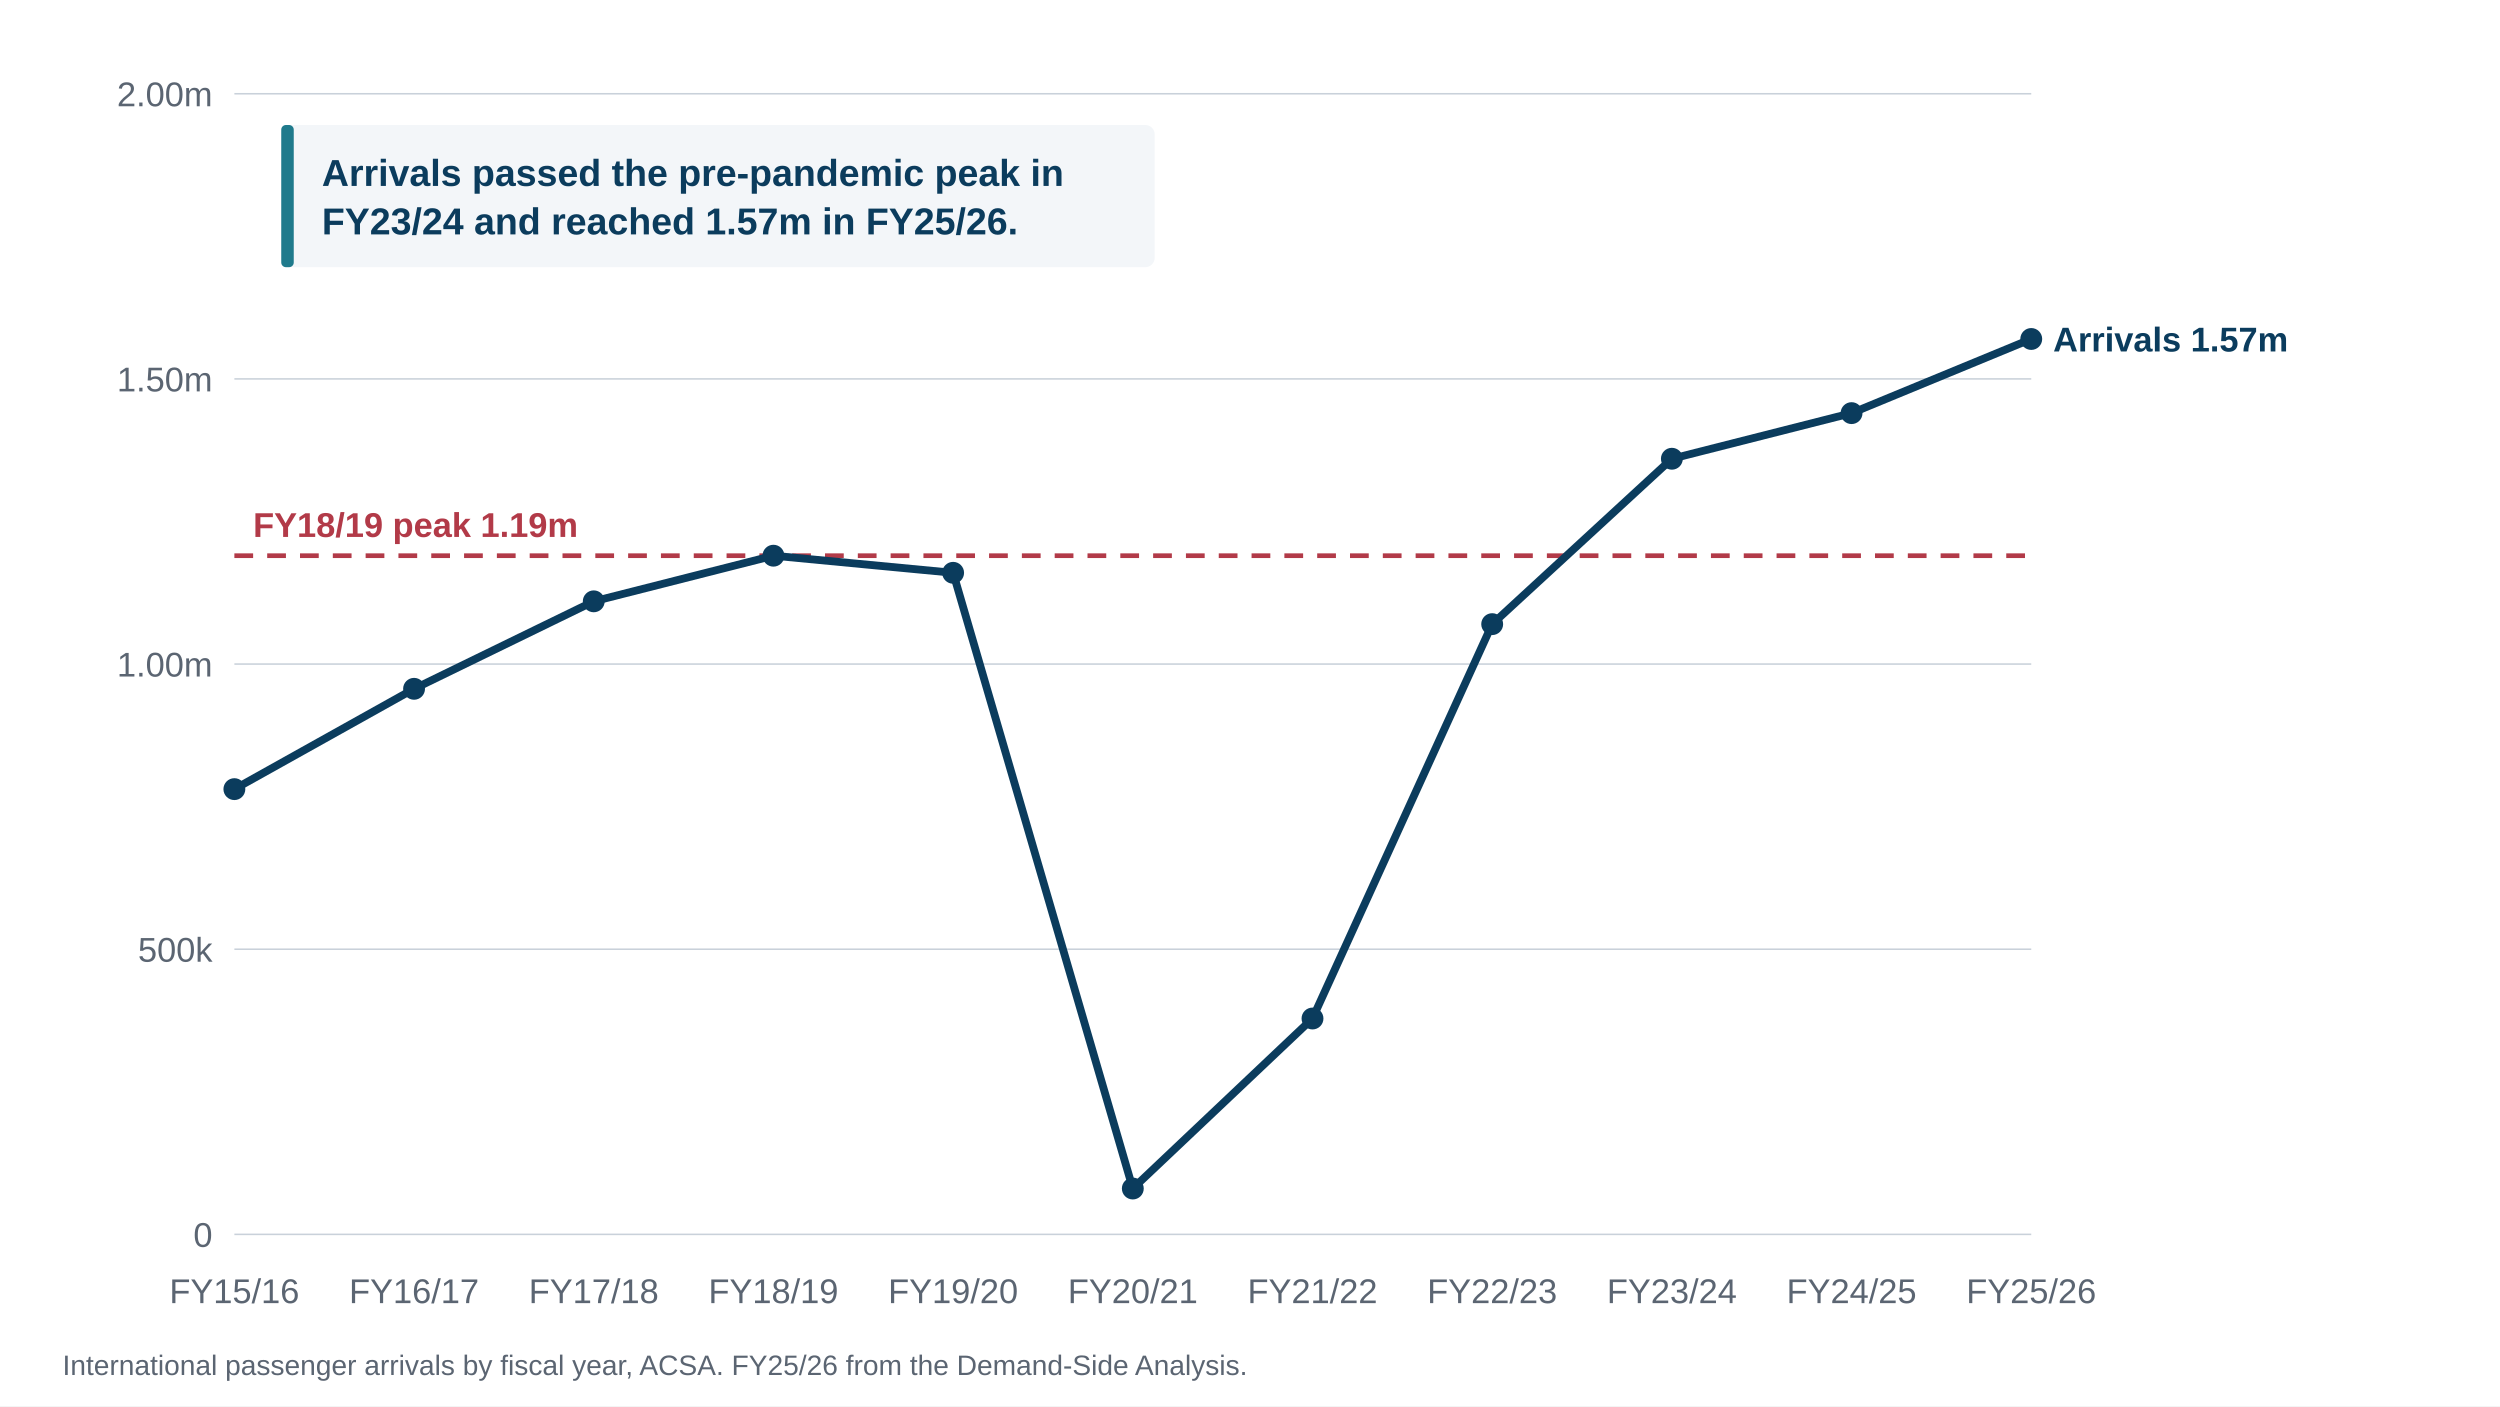
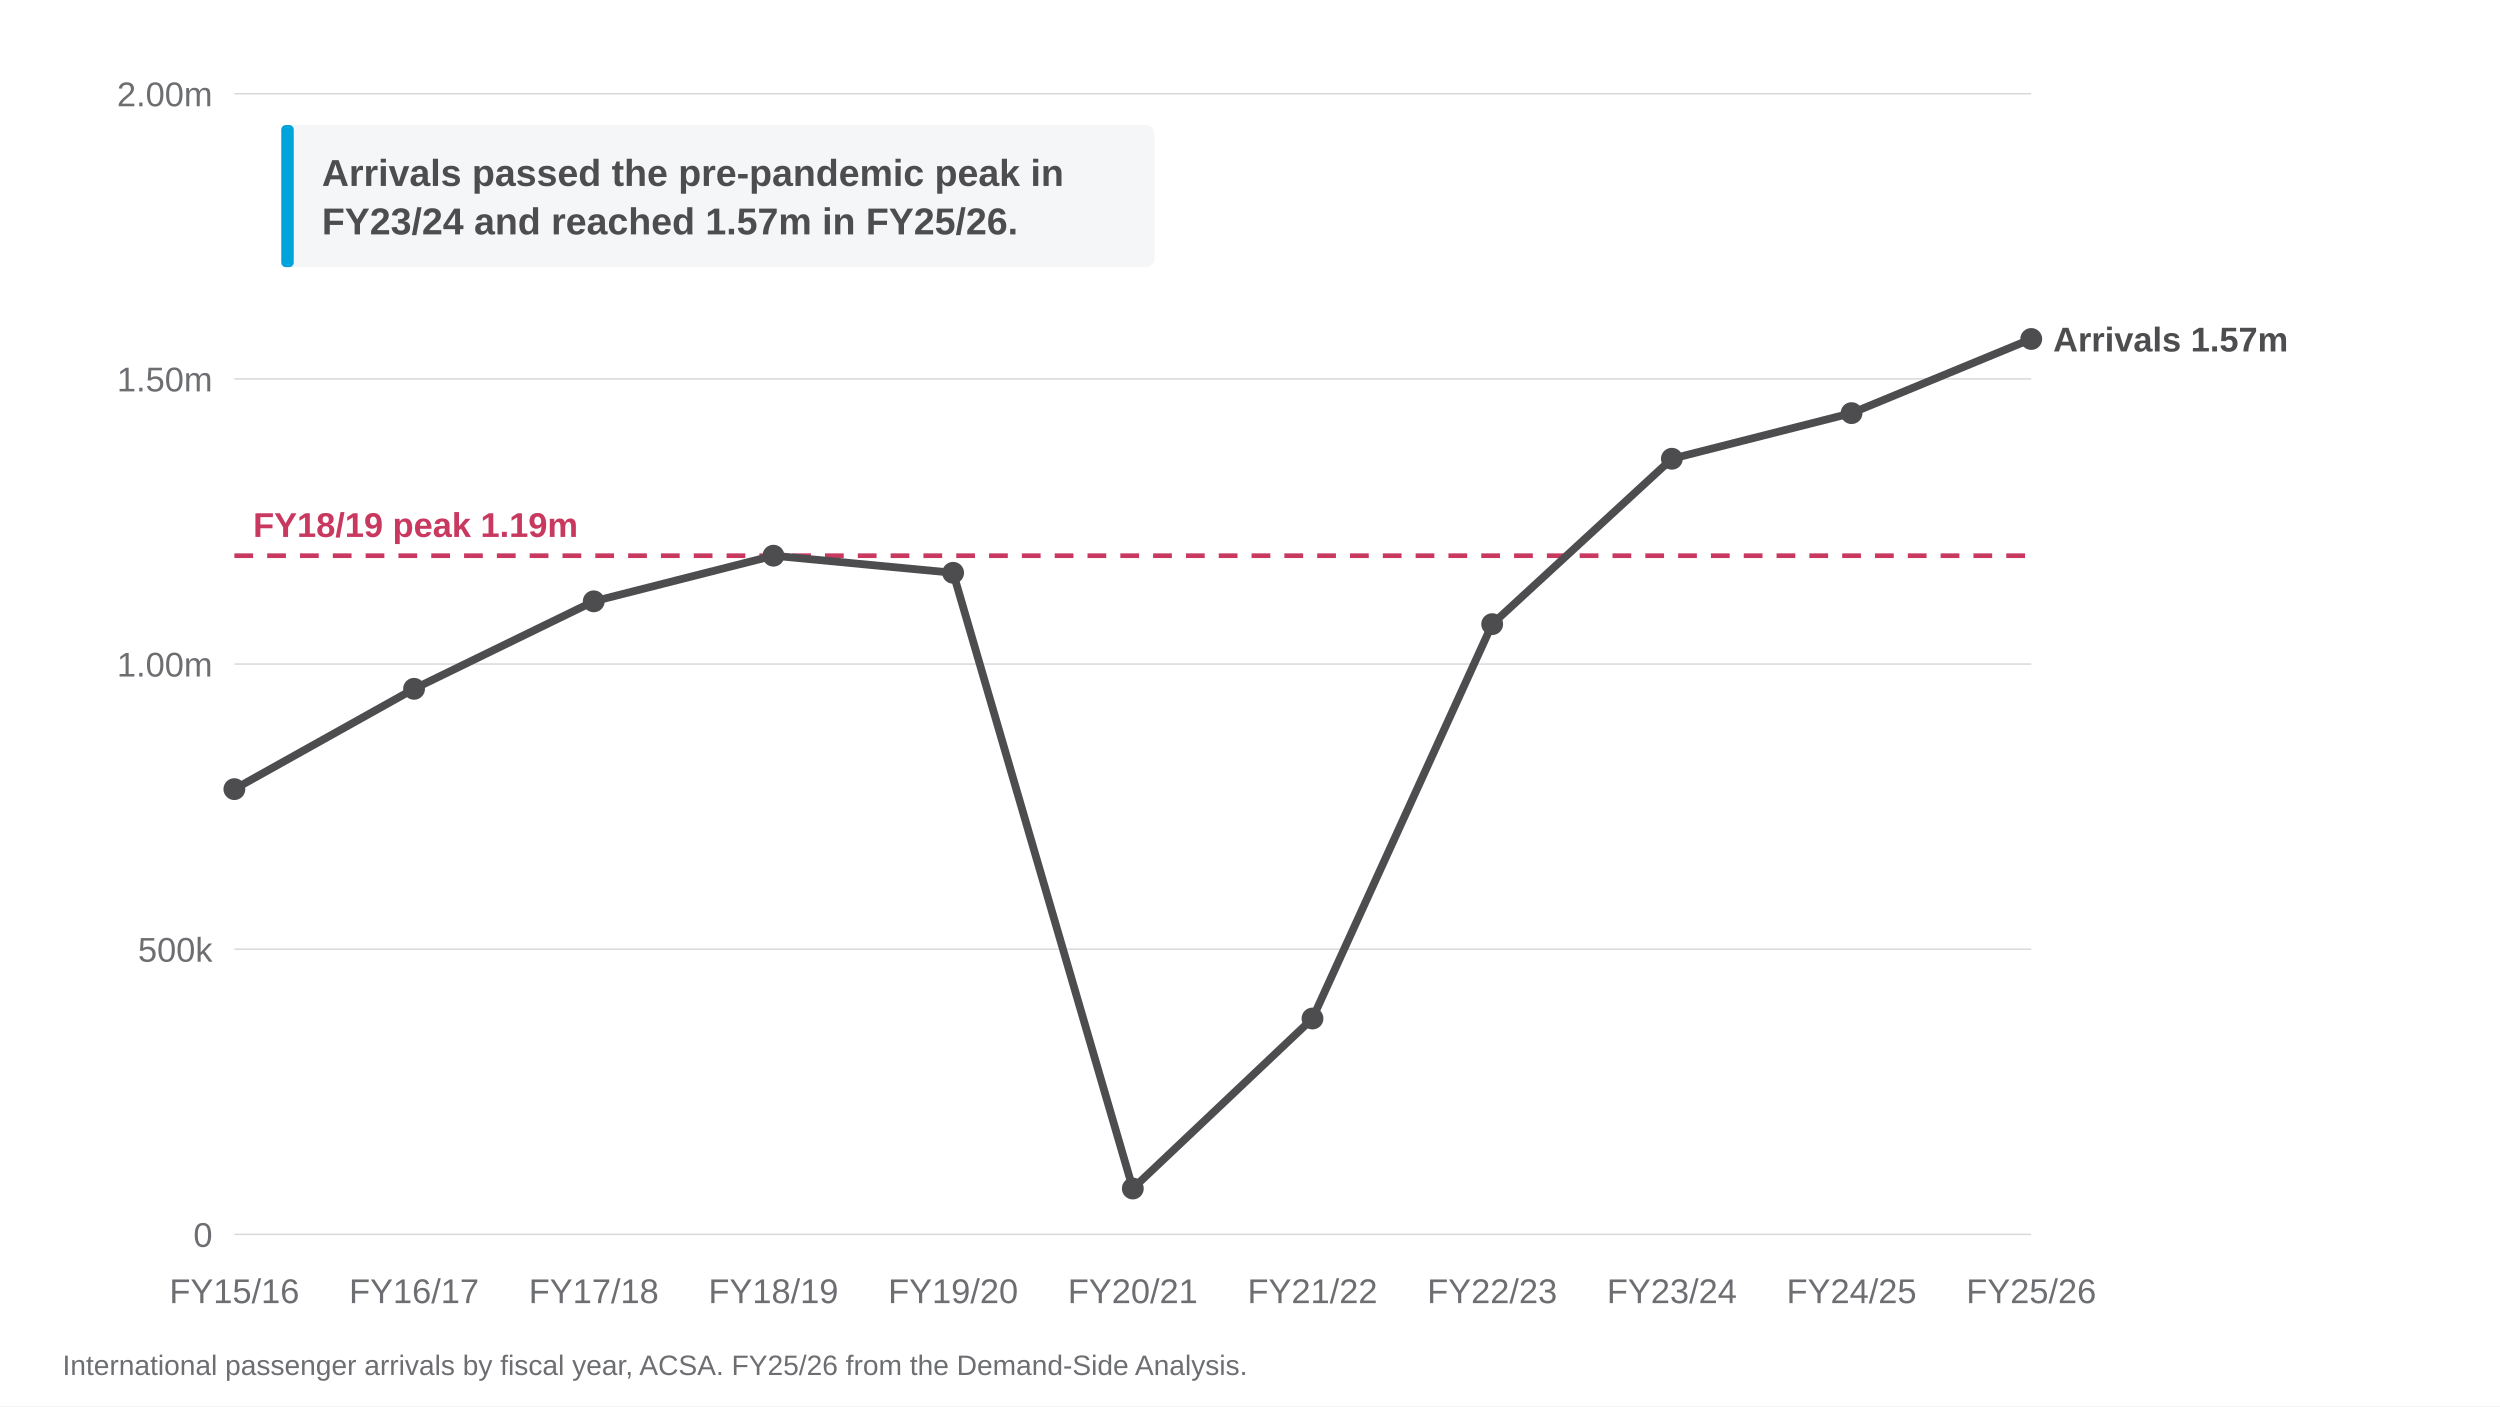
- <svg xmlns="http://www.w3.org/2000/svg" viewBox="0 0 1600 900" width="1600" height="900" font-family="Raleway, Arial, sans-serif">
+ <svg xmlns="http://www.w3.org/2000/svg" viewBox="0 0 1600 900" width="1600" height="900" font-family="Arial, Helvetica, sans-serif">
  <rect width="1600" height="900" fill="#ffffff" />
-   <line x1="150" y1="790" x2="1300" y2="790" stroke="#C9D1DA" stroke-width="1" />
-   <text x="136" y="798" text-anchor="end" font-size="22" fill="#5B6572">0</text>
-   <line x1="150" y1="607.5" x2="1300" y2="607.5" stroke="#C9D1DA" stroke-width="1" />
-   <text x="136" y="615.5" text-anchor="end" font-size="22" fill="#5B6572">500k</text>
-   <line x1="150" y1="425" x2="1300" y2="425" stroke="#C9D1DA" stroke-width="1" />
-   <text x="136" y="433" text-anchor="end" font-size="22" fill="#5B6572">1.00m</text>
-   <line x1="150" y1="242.5" x2="1300" y2="242.5" stroke="#C9D1DA" stroke-width="1" />
-   <text x="136" y="250.5" text-anchor="end" font-size="22" fill="#5B6572">1.50m</text>
-   <line x1="150" y1="60" x2="1300" y2="60" stroke="#C9D1DA" stroke-width="1" />
-   <text x="136" y="68" text-anchor="end" font-size="22" fill="#5B6572">2.00m</text>
-   <text x="150" y="834" text-anchor="middle" font-size="22" fill="#5B6572">FY15/16</text>
-   <text x="265" y="834" text-anchor="middle" font-size="22" fill="#5B6572">FY16/17</text>
-   <text x="380" y="834" text-anchor="middle" font-size="22" fill="#5B6572">FY17/18</text>
-   <text x="495" y="834" text-anchor="middle" font-size="22" fill="#5B6572">FY18/19</text>
-   <text x="610" y="834" text-anchor="middle" font-size="22" fill="#5B6572">FY19/20</text>
-   <text x="725" y="834" text-anchor="middle" font-size="22" fill="#5B6572">FY20/21</text>
-   <text x="840" y="834" text-anchor="middle" font-size="22" fill="#5B6572">FY21/22</text>
-   <text x="955" y="834" text-anchor="middle" font-size="22" fill="#5B6572">FY22/23</text>
-   <text x="1070" y="834" text-anchor="middle" font-size="22" fill="#5B6572">FY23/24</text>
-   <text x="1185" y="834" text-anchor="middle" font-size="22" fill="#5B6572">FY24/25</text>
-   <text x="1300" y="834" text-anchor="middle" font-size="22" fill="#5B6572">FY25/26</text>
-   <line x1="150" y1="355.65" x2="1300" y2="355.65" stroke="#B23A48" stroke-width="3" stroke-dasharray="12 9" />
-   <text x="162" y="343.65" font-size="22" font-weight="700" fill="#B23A48">FY18/19 peak 1.19m</text>
-   <polyline fill="none" stroke="#0B3C5D" stroke-width="5" stroke-linejoin="round" stroke-linecap="round" points="150,505.045 265,440.841 380,384.85 495,355.65 610,366.6 725,760.654 840,651.847 955,399.45 1070,293.6 1185,264.4 1300,216.95" />
-   <circle cx="150" cy="505.045" r="7" fill="#0B3C5D" />
-   <circle cx="265" cy="440.841" r="7" fill="#0B3C5D" />
-   <circle cx="380" cy="384.85" r="7" fill="#0B3C5D" />
-   <circle cx="495" cy="355.65" r="7" fill="#0B3C5D" />
-   <circle cx="610" cy="366.6" r="7" fill="#0B3C5D" />
-   <circle cx="725" cy="760.654" r="7" fill="#0B3C5D" />
-   <circle cx="840" cy="651.847" r="7" fill="#0B3C5D" />
-   <circle cx="955" cy="399.45" r="7" fill="#0B3C5D" />
-   <circle cx="1070" cy="293.6" r="7" fill="#0B3C5D" />
-   <circle cx="1185" cy="264.4" r="7" fill="#0B3C5D" />
-   <circle cx="1300" cy="216.95" r="7" fill="#0B3C5D" />
-   <text x="1314" y="224.95" font-size="22" font-weight="700" fill="#0B3C5D">Arrivals 1.57m</text>
-   <text x="40" y="880" font-size="18" fill="#5B6572">International passenger arrivals by fiscal year, ACSA. FY25/26 from the Demand-Side Analysis.</text>
+   <line x1="150" y1="790" x2="1300" y2="790" stroke="#D9DADB" stroke-width="1" />
+   <text x="136" y="798" text-anchor="end" font-size="22" fill="#6D6E71">0</text>
+   <line x1="150" y1="607.5" x2="1300" y2="607.5" stroke="#D9DADB" stroke-width="1" />
+   <text x="136" y="615.5" text-anchor="end" font-size="22" fill="#6D6E71">500k</text>
+   <line x1="150" y1="425" x2="1300" y2="425" stroke="#D9DADB" stroke-width="1" />
+   <text x="136" y="433" text-anchor="end" font-size="22" fill="#6D6E71">1.00m</text>
+   <line x1="150" y1="242.5" x2="1300" y2="242.5" stroke="#D9DADB" stroke-width="1" />
+   <text x="136" y="250.5" text-anchor="end" font-size="22" fill="#6D6E71">1.50m</text>
+   <line x1="150" y1="60" x2="1300" y2="60" stroke="#D9DADB" stroke-width="1" />
+   <text x="136" y="68" text-anchor="end" font-size="22" fill="#6D6E71">2.00m</text>
+   <text x="150" y="834" text-anchor="middle" font-size="22" fill="#6D6E71">FY15/16</text>
+   <text x="265" y="834" text-anchor="middle" font-size="22" fill="#6D6E71">FY16/17</text>
+   <text x="380" y="834" text-anchor="middle" font-size="22" fill="#6D6E71">FY17/18</text>
+   <text x="495" y="834" text-anchor="middle" font-size="22" fill="#6D6E71">FY18/19</text>
+   <text x="610" y="834" text-anchor="middle" font-size="22" fill="#6D6E71">FY19/20</text>
+   <text x="725" y="834" text-anchor="middle" font-size="22" fill="#6D6E71">FY20/21</text>
+   <text x="840" y="834" text-anchor="middle" font-size="22" fill="#6D6E71">FY21/22</text>
+   <text x="955" y="834" text-anchor="middle" font-size="22" fill="#6D6E71">FY22/23</text>
+   <text x="1070" y="834" text-anchor="middle" font-size="22" fill="#6D6E71">FY23/24</text>
+   <text x="1185" y="834" text-anchor="middle" font-size="22" fill="#6D6E71">FY24/25</text>
+   <text x="1300" y="834" text-anchor="middle" font-size="22" fill="#6D6E71">FY25/26</text>
+   <line x1="150" y1="355.65" x2="1300" y2="355.65" stroke="#C8385F" stroke-width="3" stroke-dasharray="12 9" />
+   <text x="162" y="343.65" font-size="22" font-weight="700" fill="#C8385F">FY18/19 peak 1.19m</text>
+   <polyline fill="none" stroke="#4D4D4F" stroke-width="5" stroke-linejoin="round" stroke-linecap="round" points="150,505.045 265,440.841 380,384.85 495,355.65 610,366.6 725,760.654 840,651.847 955,399.45 1070,293.6 1185,264.4 1300,216.95" />
+   <circle cx="150" cy="505.045" r="7" fill="#4D4D4F" />
+   <circle cx="265" cy="440.841" r="7" fill="#4D4D4F" />
+   <circle cx="380" cy="384.85" r="7" fill="#4D4D4F" />
+   <circle cx="495" cy="355.65" r="7" fill="#4D4D4F" />
+   <circle cx="610" cy="366.6" r="7" fill="#4D4D4F" />
+   <circle cx="725" cy="760.654" r="7" fill="#4D4D4F" />
+   <circle cx="840" cy="651.847" r="7" fill="#4D4D4F" />
+   <circle cx="955" cy="399.45" r="7" fill="#4D4D4F" />
+   <circle cx="1070" cy="293.6" r="7" fill="#4D4D4F" />
+   <circle cx="1185" cy="264.4" r="7" fill="#4D4D4F" />
+   <circle cx="1300" cy="216.95" r="7" fill="#4D4D4F" />
+   <text x="1314" y="224.95" font-size="22" font-weight="700" fill="#4D4D4F">Arrivals 1.57m</text>
+   <text x="40" y="880" font-size="18" fill="#6D6E71">International passenger arrivals by fiscal year, ACSA. FY25/26 from the Demand-Side Analysis.</text>
  <g class="callout">
-     <rect x="180" y="80" width="559" height="91" rx="6" fill="#F3F6F9" />
-     <rect x="180" y="80" width="8" height="91" rx="3" fill="#1F7A8C" />
-     <text x="206" y="119" font-size="24" font-weight="700" fill="#0B3C5D">Arrivals passed the pre-pandemic peak in</text>
-     <text x="206" y="150" font-size="24" font-weight="700" fill="#0B3C5D">FY23/24 and reached 1.57m in FY25/26.</text>
+     <rect x="180" y="80" width="559" height="91" rx="6" fill="#F5F6F7" />
+     <rect x="180" y="80" width="8" height="91" rx="3" fill="#00A3DA" />
+     <text x="206" y="119" font-size="24" font-weight="700" fill="#4D4D4F">Arrivals passed the pre-pandemic peak in</text>
+     <text x="206" y="150" font-size="24" font-weight="700" fill="#4D4D4F">FY23/24 and reached 1.57m in FY25/26.</text>
  </g>
</svg>
